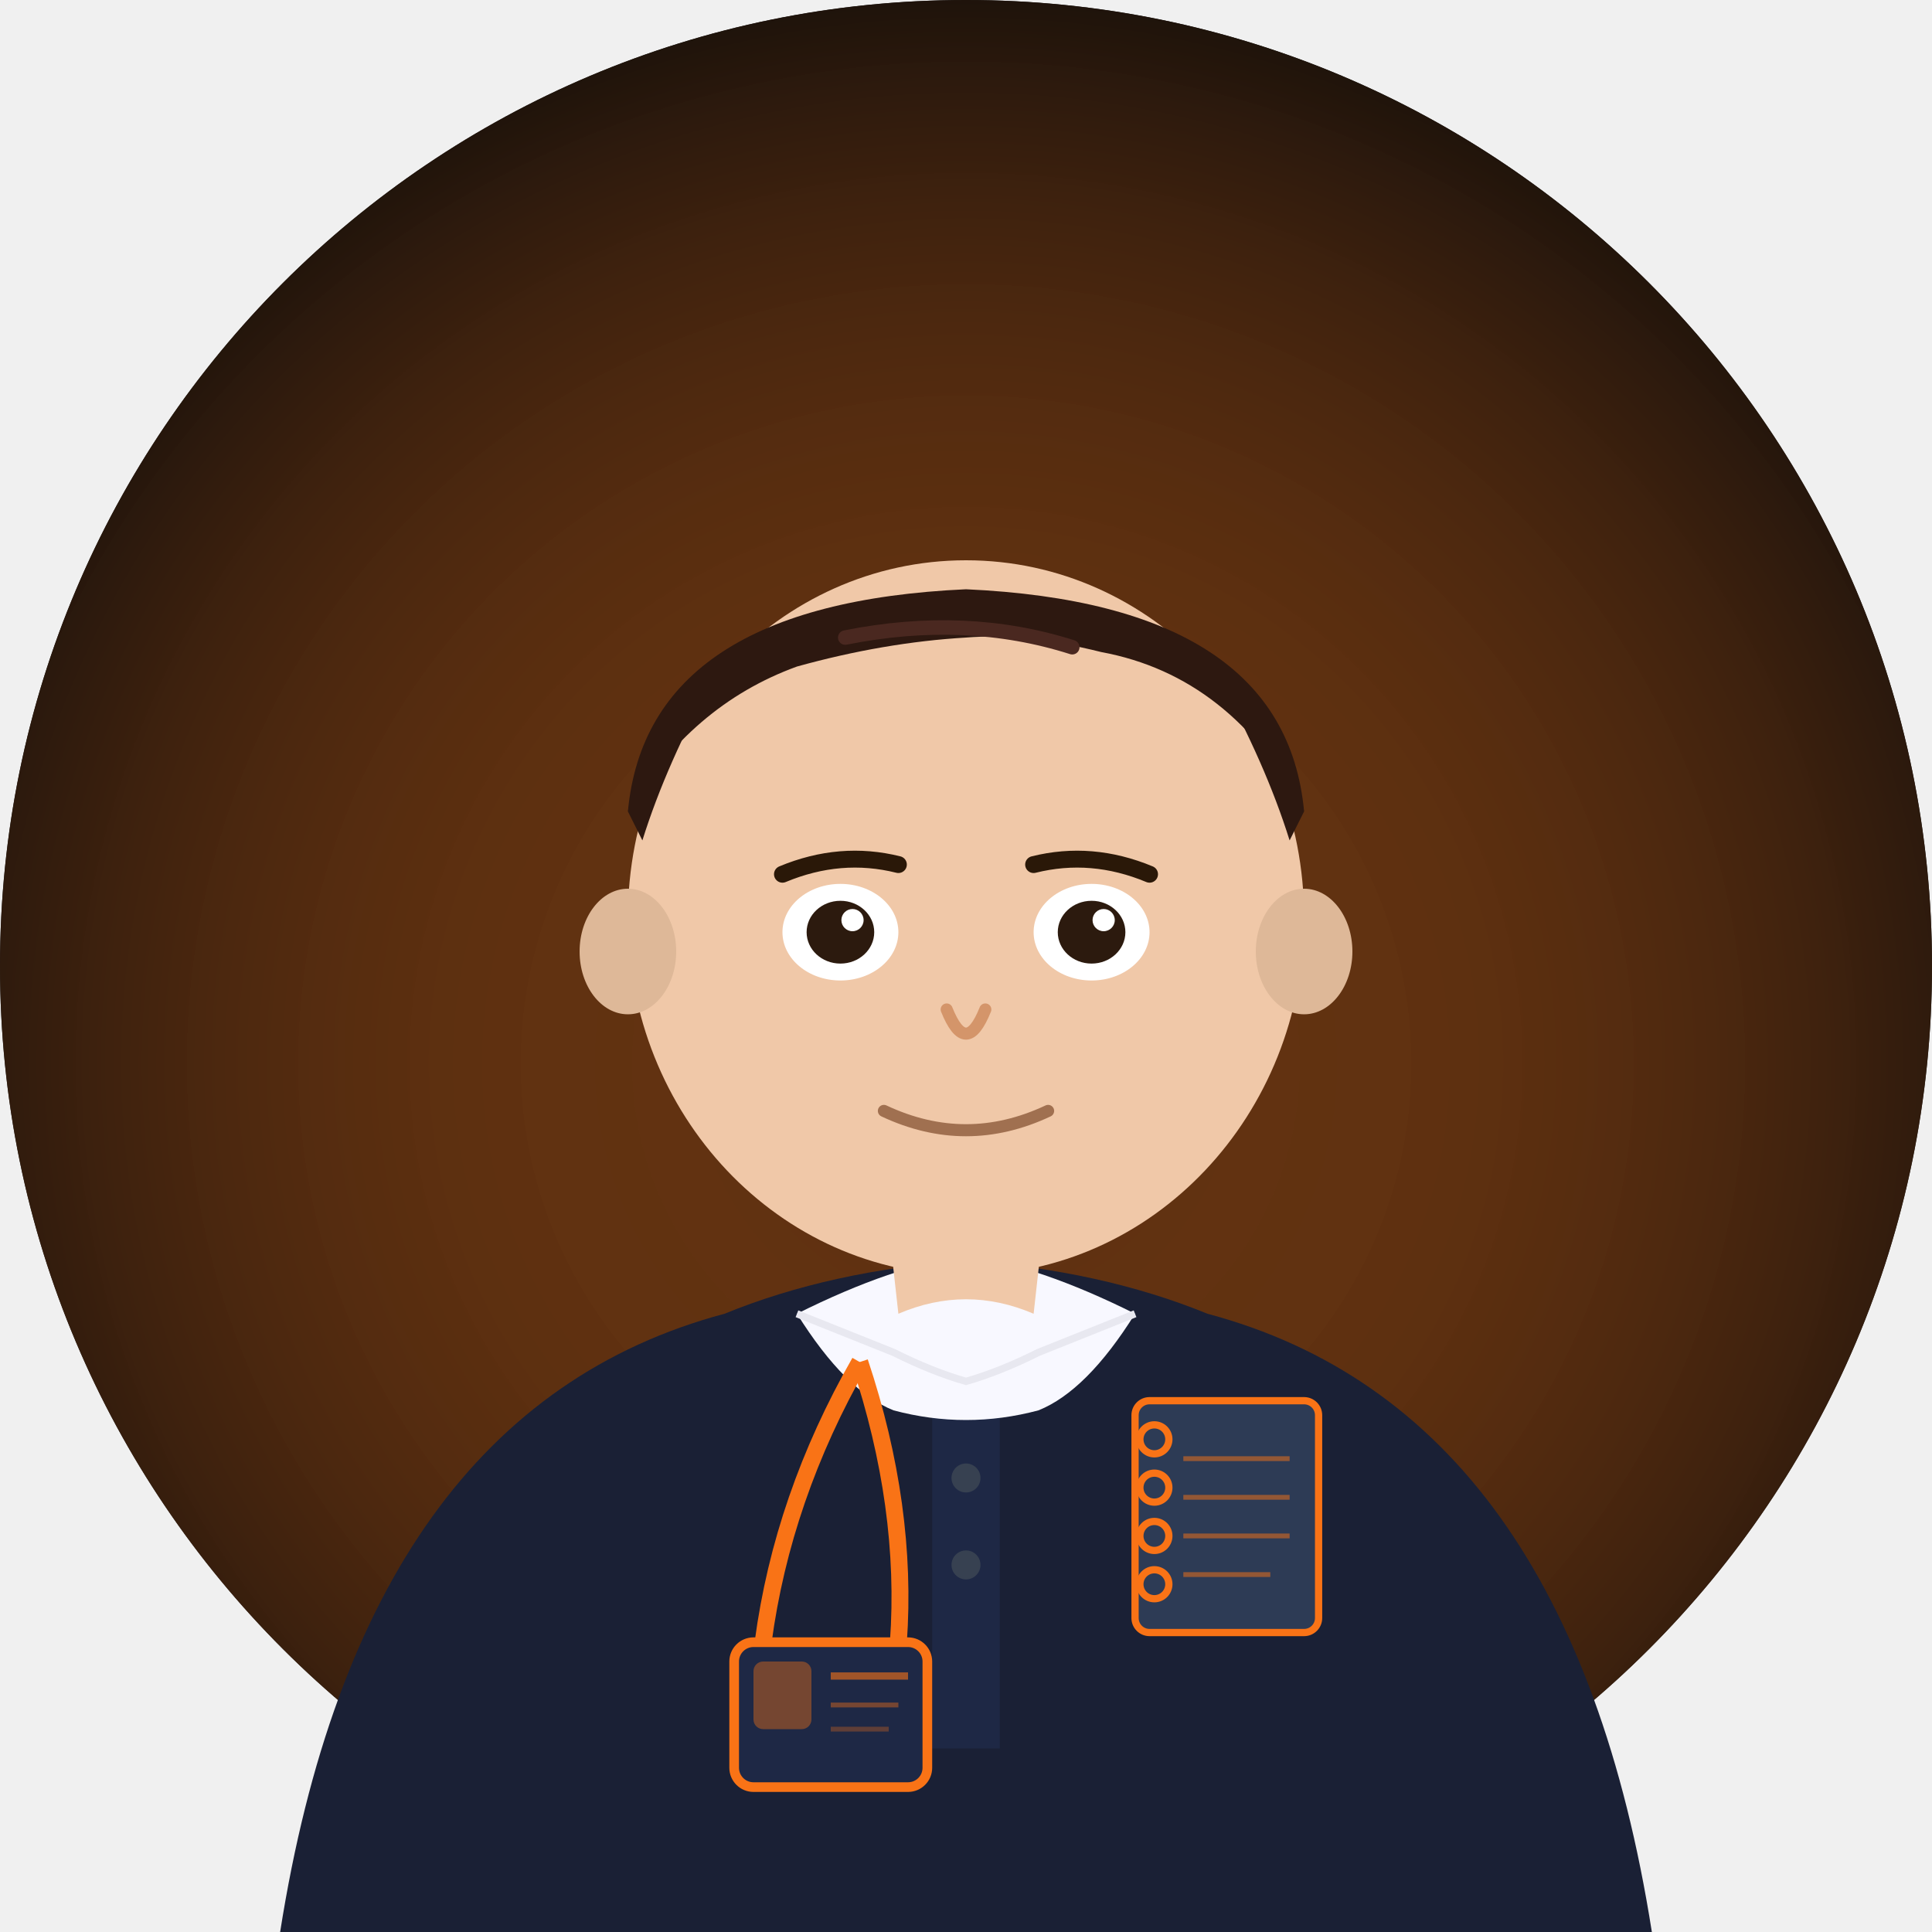
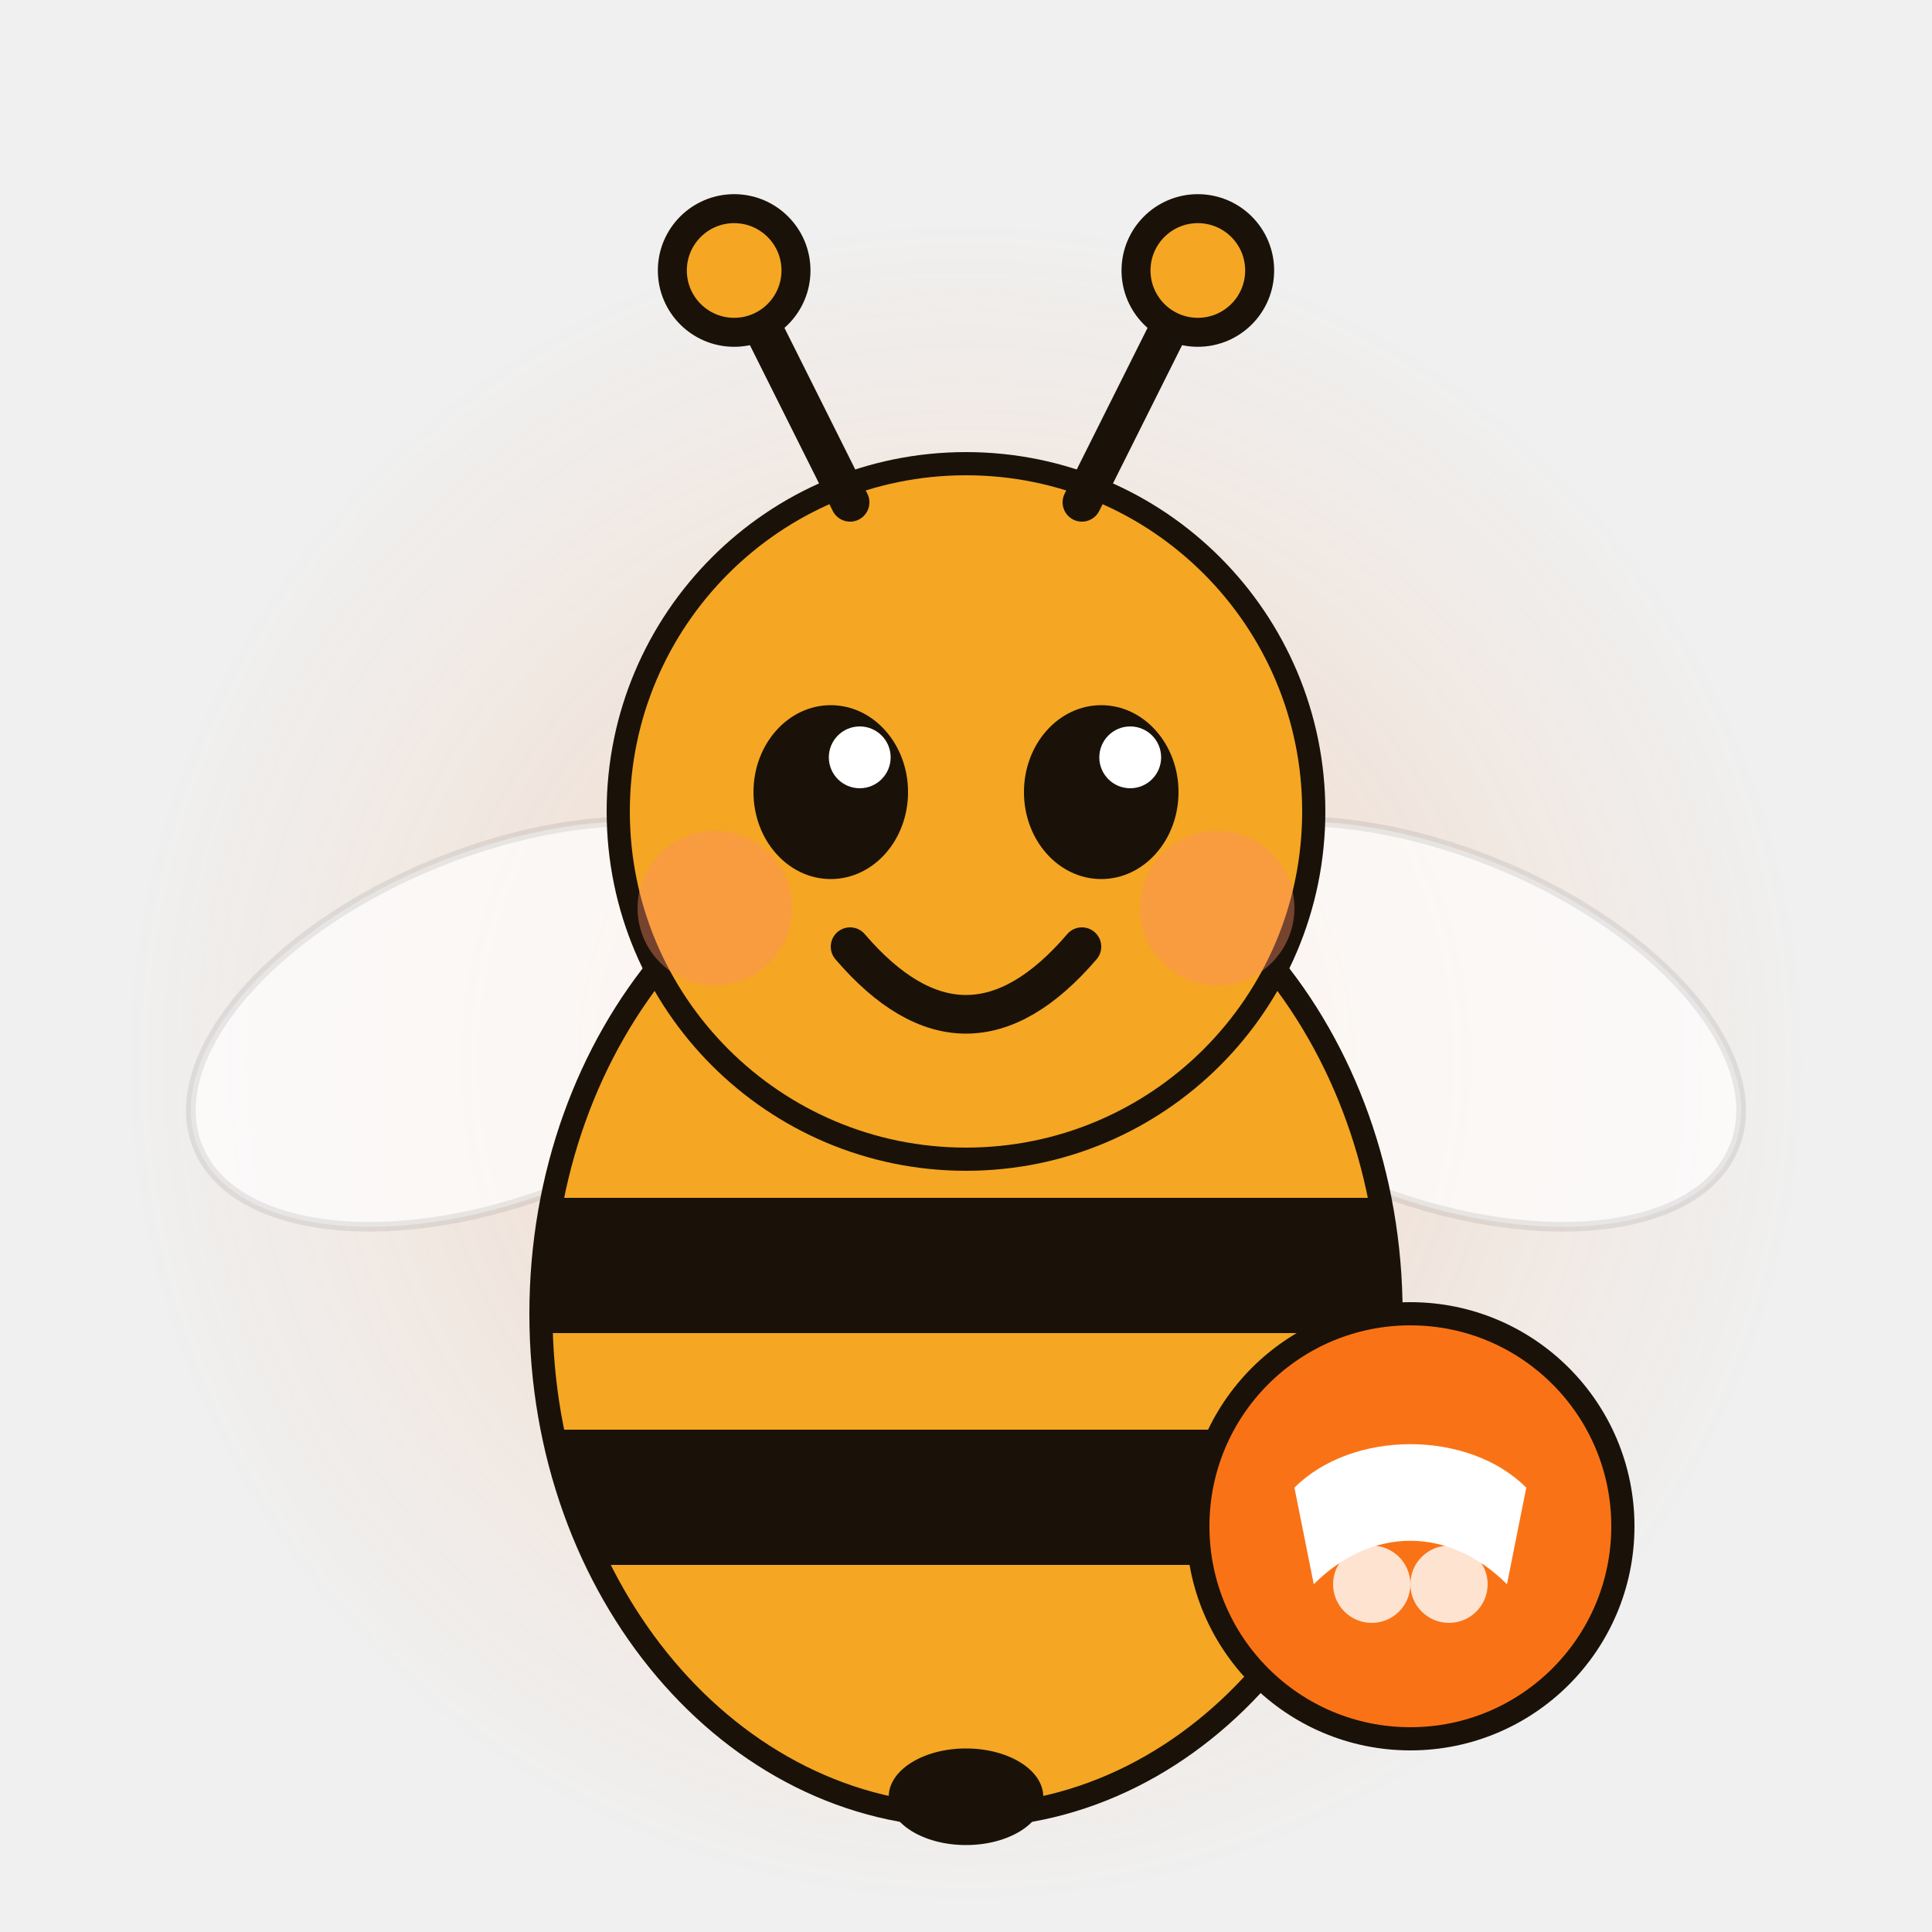
- <svg xmlns="http://www.w3.org/2000/svg" width="400" height="400" viewBox="0 0 400 400" fill="none">
+ <svg xmlns="http://www.w3.org/2000/svg" viewBox="0 0 100 100">
  <defs>
-     <radialGradient id="bg" cx="50%" cy="55%" r="60%">
-       <stop offset="0%" stop-color="#F97316" stop-opacity="0.3" />
-       <stop offset="100%" stop-color="#0A0A0A" stop-opacity="1" />
+     <clipPath id="bc">
+       <ellipse cx="50" cy="68" rx="22" ry="26" />
+     </clipPath>
+     <radialGradient id="glow" cx="50%" cy="50%" r="50%">
+       <stop offset="0%" stop-color="#F97316" stop-opacity="0.2" />
+       <stop offset="100%" stop-color="#F97316" stop-opacity="0" />
    </radialGradient>
  </defs>
-   <circle cx="200" cy="200" r="200" fill="#0F0F0F" />
-   <circle cx="200" cy="200" r="200" fill="url(#bg)" />
-   <path d="M58 400 Q75 292 150 272 Q172 263 200 261 Q228 263 250 272 Q325 292 342 400Z" fill="#1A2035" />
-   <rect x="193" y="272" width="14" height="90" fill="#1E2845" />
-   <circle cx="200" cy="288" r="3" fill="#374151" />
-   <circle cx="200" cy="306" r="3" fill="#374151" />
-   <circle cx="200" cy="324" r="3" fill="#374151" />
-   <path d="M165 272 Q185 262 200 260 Q215 262 235 272 Q225 288 215 292 Q200 296 185 292 Q175 288 165 272Z" fill="#F8F8FF" />
-   <path d="M165 272 L185 280 Q193 284 200 286 Q207 284 215 280 L235 272" fill="none" stroke="#E8E8F0" stroke-width="1.5" />
-   <path d="M184 254 Q200 248 216 254 L214 272 Q200 266 186 272Z" fill="#F0C8A8" />
-   <ellipse cx="200" cy="190" rx="70" ry="74" fill="#F0C8A8" />
-   <ellipse cx="130" cy="197" rx="10" ry="13" fill="#DEB898" />
-   <ellipse cx="270" cy="197" rx="10" ry="13" fill="#DEB898" />
-   <path d="M130 168 Q134 125 200 122 Q266 125 270 168 Q255 140 228 135 Q212 131 200 132 Q183 133 165 138 Q143 146 130 168Z" fill="#2D1810" />
-   <path d="M130 168 Q135 145 148 140 Q138 158 133 174Z" fill="#2D1810" />
-   <path d="M270 168 Q265 145 252 140 Q262 158 267 174Z" fill="#2D1810" />
-   <path d="M175 132 Q200 127 222 134" stroke="#4A2820" stroke-width="3" fill="none" stroke-linecap="round" />
-   <path d="M162 181 Q174 176 186 179" stroke="#2A1808" stroke-width="3.5" stroke-linecap="round" fill="none" />
-   <path d="M214 179 Q226 176 238 181" stroke="#2A1808" stroke-width="3.5" stroke-linecap="round" fill="none" />
-   <ellipse cx="174" cy="193" rx="12" ry="10" fill="#fff" />
-   <ellipse cx="174" cy="193" rx="7" ry="6.5" fill="#2C1A0E" />
-   <circle cx="176.5" cy="190.5" r="2.3" fill="#fff" />
-   <ellipse cx="226" cy="193" rx="12" ry="10" fill="#fff" />
-   <ellipse cx="226" cy="193" rx="7" ry="6.5" fill="#2C1A0E" />
-   <circle cx="228.5" cy="190.5" r="2.3" fill="#fff" />
-   <path d="M196 209 Q200 219 204 209" stroke="#D4956A" stroke-width="2.5" fill="none" stroke-linecap="round" />
-   <path d="M183 230 Q200 238 217 230" stroke="#A07050" stroke-width="2.5" fill="none" stroke-linecap="round" />
-   <path d="M178 282 Q162 310 158 340" stroke="#F97316" stroke-width="3.5" fill="none" />
-   <path d="M178 282 Q188 312 186 340" stroke="#F97316" stroke-width="3.5" fill="none" />
-   <rect x="152" y="340" width="40" height="30" rx="4" fill="#1E2845" stroke="#F97316" stroke-width="2" />
-   <rect x="156" y="344" width="12" height="14" rx="2" fill="#F97316" fill-opacity="0.4" />
-   <line x1="172" y1="347" x2="188" y2="347" stroke="#F97316" stroke-width="1.5" opacity="0.6" />
-   <line x1="172" y1="353" x2="186" y2="353" stroke="#F97316" stroke-width="1" opacity="0.4" />
-   <line x1="172" y1="358" x2="184" y2="358" stroke="#F97316" stroke-width="1" opacity="0.3" />
-   <g transform="translate(235 290)">
-     <rect x="0" y="0" width="38" height="48" rx="3" fill="#2D3B55" stroke="#F97316" stroke-width="1.5" />
-     <circle cx="4" cy="8" r="3" fill="none" stroke="#F97316" stroke-width="1.5" />
-     <circle cx="4" cy="18" r="3" fill="none" stroke="#F97316" stroke-width="1.5" />
-     <circle cx="4" cy="28" r="3" fill="none" stroke="#F97316" stroke-width="1.5" />
-     <circle cx="4" cy="38" r="3" fill="none" stroke="#F97316" stroke-width="1.5" />
-     <line x1="10" y1="12" x2="32" y2="12" stroke="#F97316" stroke-width="1" opacity="0.5" />
-     <line x1="10" y1="20" x2="32" y2="20" stroke="#F97316" stroke-width="1" opacity="0.5" />
-     <line x1="10" y1="28" x2="32" y2="28" stroke="#F97316" stroke-width="1" opacity="0.5" />
-     <line x1="10" y1="36" x2="28" y2="36" stroke="#F97316" stroke-width="1" opacity="0.5" />
+   <circle cx="50" cy="55" r="44" fill="url(#glow)" />
+   <ellipse cx="26" cy="53" rx="17" ry="9" fill="rgba(255,255,255,0.7)" transform="rotate(-22,26,53)" />
+   <ellipse cx="74" cy="53" rx="17" ry="9" fill="rgba(255,255,255,0.7)" transform="rotate(22,74,53)" />
+   <ellipse cx="26" cy="53" rx="17" ry="9" fill="none" stroke="rgba(0,0,0,0.08)" stroke-width="0.5" transform="rotate(-22,26,53)" />
+   <ellipse cx="74" cy="53" rx="17" ry="9" fill="none" stroke="rgba(0,0,0,0.08)" stroke-width="0.5" transform="rotate(22,74,53)" />
+   <ellipse cx="50" cy="68" rx="22" ry="26" fill="#F5A623" />
+   <ellipse cx="50" cy="68" rx="22" ry="26" fill="none" stroke="#1A1208" stroke-width="1.2" />
+   <rect x="28" y="62" width="44" height="7" fill="#1A1208" clip-path="url(#bc)" />
+   <rect x="28" y="74" width="44" height="7" fill="#1A1208" clip-path="url(#bc)" />
+   <ellipse cx="50" cy="93" rx="4" ry="2.5" fill="#1A1208" />
+   <circle cx="50" cy="42" r="18" fill="#F5A623" />
+   <circle cx="50" cy="42" r="18" fill="none" stroke="#1A1208" stroke-width="1.2" />
+   <line x1="44" y1="26" x2="39" y2="16" stroke="#1A1208" stroke-width="2" stroke-linecap="round" />
+   <circle cx="38" cy="14" r="3.2" fill="#F5A623" stroke="#1A1208" stroke-width="1.5" />
+   <line x1="56" y1="26" x2="61" y2="16" stroke="#1A1208" stroke-width="2" stroke-linecap="round" />
+   <circle cx="62" cy="14" r="3.2" fill="#F5A623" stroke="#1A1208" stroke-width="1.5" />
+   <ellipse cx="43" cy="41" rx="4" ry="4.5" fill="#1A1208" />
+   <ellipse cx="57" cy="41" rx="4" ry="4.5" fill="#1A1208" />
+   <circle cx="44.5" cy="39.2" r="1.6" fill="white" />
+   <circle cx="58.5" cy="39.2" r="1.6" fill="white" />
+   <path d="M44 49 Q50 56 56 49" stroke="#1A1208" stroke-width="2" fill="none" stroke-linecap="round" />
+   <circle cx="37" cy="47" r="4" fill="#FF8C69" opacity="0.4" />
+   <circle cx="63" cy="47" r="4" fill="#FF8C69" opacity="0.4" />
+   <g transform="translate(73,79)">
+     <circle cx="0" cy="0" r="11" fill="#F97316" stroke="#1A1208" stroke-width="1.2" />
+     <path d="M-6,-2 C-3,-5 3,-5 6,-2 L5,3 C2,0 -2,0 -5,3 Z" fill="white" />
+     <circle cx="-2" cy="3" r="2" fill="white" opacity="0.8" />
+     <circle cx="2" cy="3" r="2" fill="white" opacity="0.8" />
  </g>
</svg>
